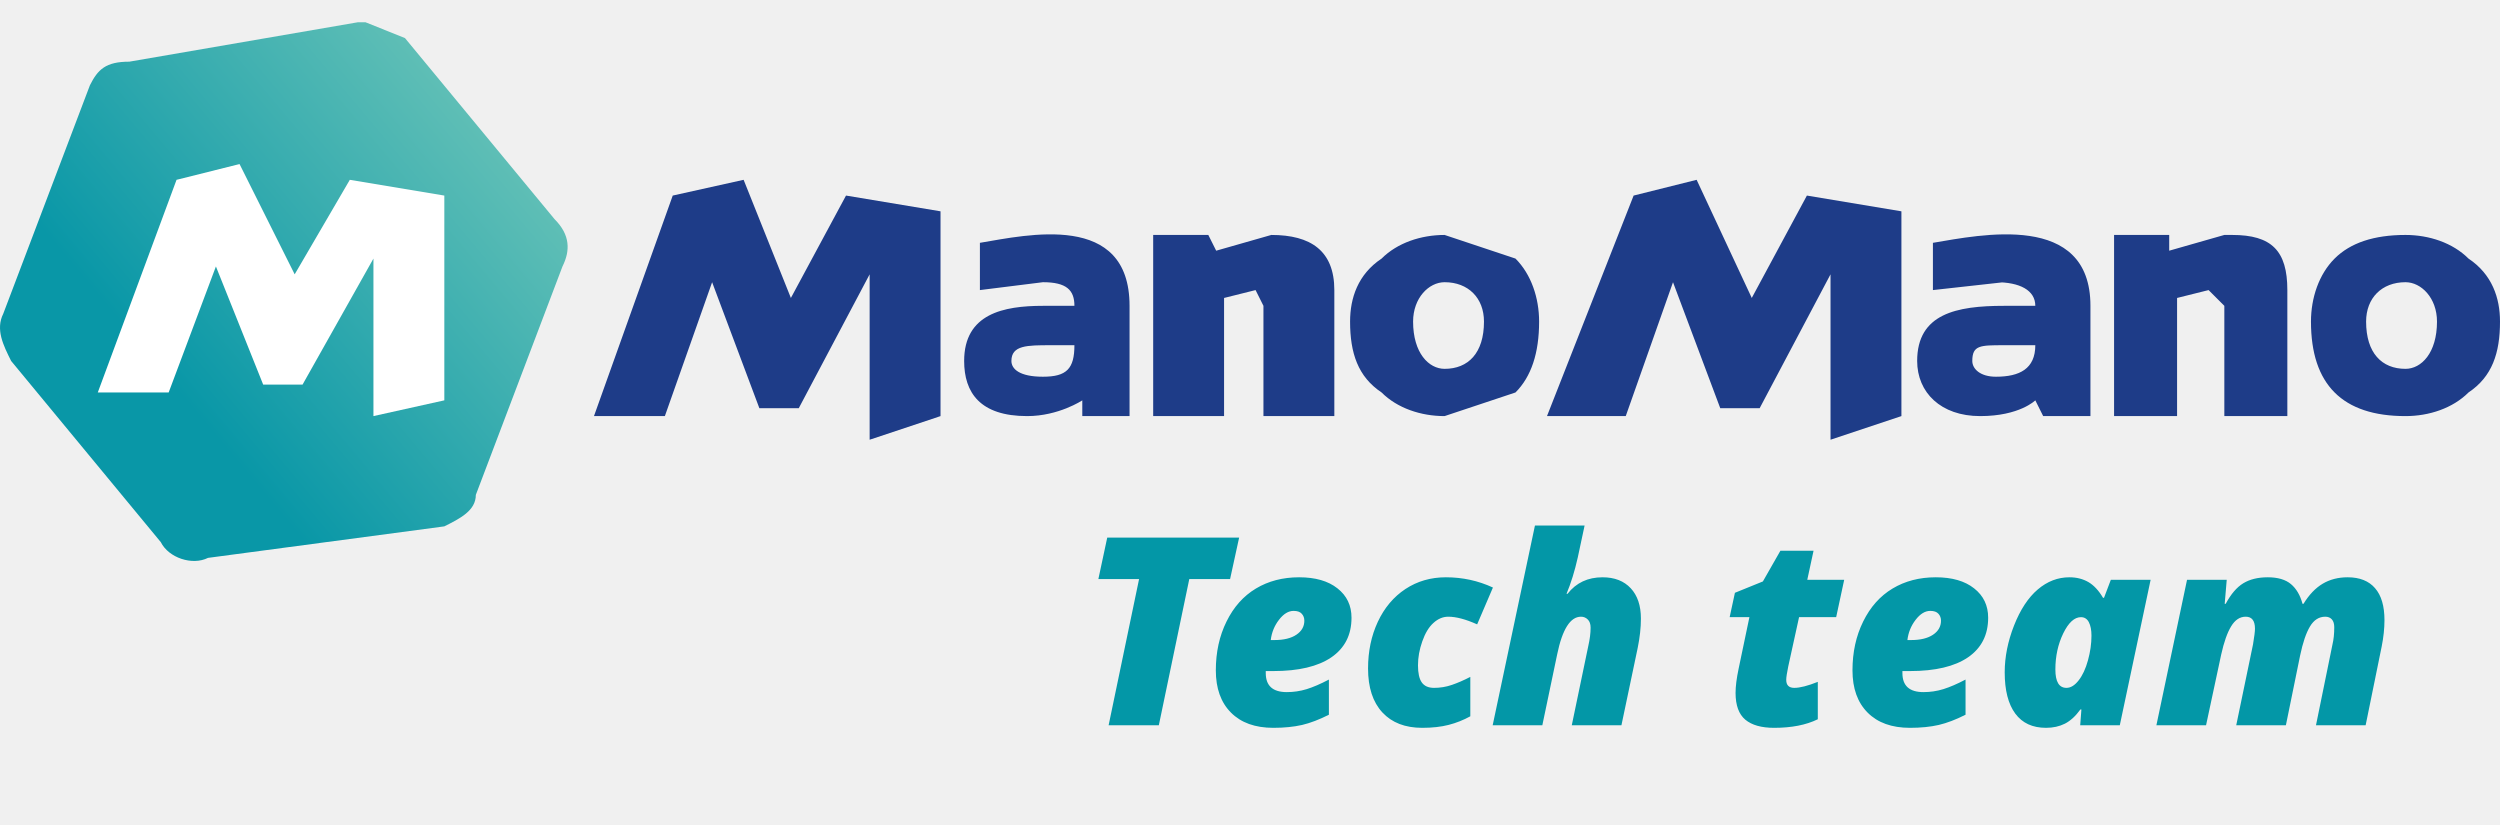
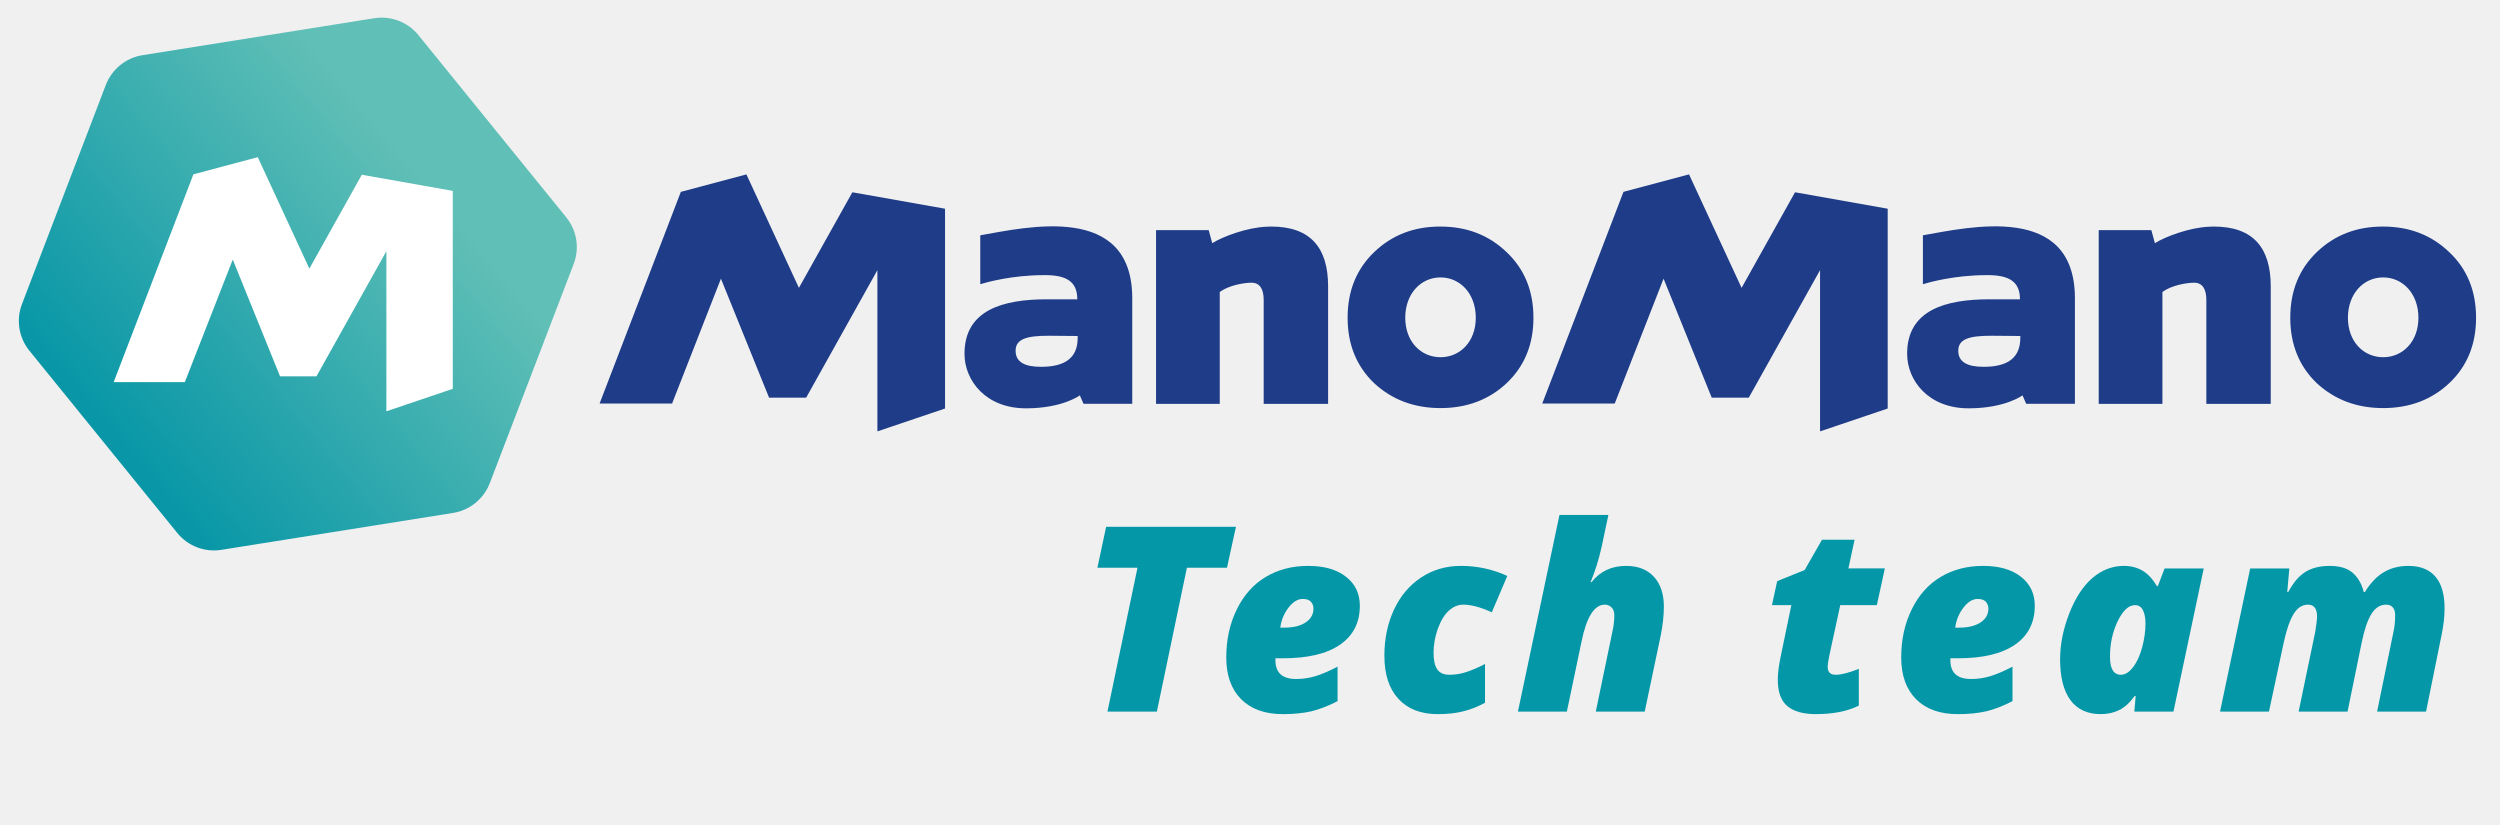
- <svg xmlns="http://www.w3.org/2000/svg" viewBox="0 0 500 165">
+ <svg xmlns="http://www.w3.org/2000/svg" xmlns:xlink="http://www.w3.org/1999/xlink" viewBox="0 0 500 165">
  <defs>
-     <linearGradient id="a" x1="0" x2="1" y1="0" y2="0" gradientTransform="matrix(52.78909, -44.2953, 44.2953, 52.78909, 79.41184, 147.7519)" gradientUnits="userSpaceOnUse" spreadMethod="pad">
-       <stop offset="0" stop-color="#0997a7" />
-       <stop offset="1" stop-color="#60bfb6" />
+     <clipPath id="a">
+       <path d="M23 21h73v70H23Zm0 0" />
+     </clipPath>
+     <clipPath id="b">
+       <path d="m69.496 22.004-29.89 4.766a6.107 6.107 0 0 0-4.743 3.843l-10.816 28.27a6.095 6.095 0 0 0 .96 6.027l19.071 23.504a6.096 6.096 0 0 0 5.7 2.18l29.89-4.762a6.099 6.099 0 0 0 4.738-3.848l10.82-28.265a6.095 6.095 0 0 0-.96-6.028l-19.07-23.504a6.102 6.102 0 0 0-5.7-2.183" />
+     </clipPath>
+     <linearGradient id="c" gradientUnits="userSpaceOnUse" x1="-.377" y1="0" x2="1.559" y2="0" gradientTransform="rotate(-39.757 122.99 -11.953) scale(51.68357)">
+       <stop offset="0" style="stop-color:#0997a7;stop-opacity:1" />
+       <stop offset="0.125" style="stop-color:#0997a7;stop-opacity:1" />
+       <stop offset="0.188" style="stop-color:#0997a7;stop-opacity:1" />
+       <stop offset="0.195" style="stop-color:#0997a7;stop-opacity:1" />
+       <stop offset="0.199" style="stop-color:#0a97a7;stop-opacity:1" />
+       <stop offset="0.203" style="stop-color:#0a98a7;stop-opacity:1" />
+       <stop offset="0.207" style="stop-color:#0b98a7;stop-opacity:1" />
+       <stop offset="0.211" style="stop-color:#0c98a7;stop-opacity:1" />
+       <stop offset="0.215" style="stop-color:#0c99a8;stop-opacity:1" />
+       <stop offset="0.219" style="stop-color:#0d99a8;stop-opacity:1" />
+       <stop offset="0.223" style="stop-color:#0e99a8;stop-opacity:1" />
+       <stop offset="0.227" style="stop-color:#0e9aa8;stop-opacity:1" />
+       <stop offset="0.23" style="stop-color:#0f9aa8;stop-opacity:1" />
+       <stop offset="0.234" style="stop-color:#109aa8;stop-opacity:1" />
+       <stop offset="0.238" style="stop-color:#109aa8;stop-opacity:1" />
+       <stop offset="0.242" style="stop-color:#119ba8;stop-opacity:1" />
+       <stop offset="0.246" style="stop-color:#129ba8;stop-opacity:1" />
+       <stop offset="0.25" style="stop-color:#129ba9;stop-opacity:1" />
+       <stop offset="0.254" style="stop-color:#139ca9;stop-opacity:1" />
+       <stop offset="0.258" style="stop-color:#149ca9;stop-opacity:1" />
+       <stop offset="0.262" style="stop-color:#149ca9;stop-opacity:1" />
+       <stop offset="0.266" style="stop-color:#159ca9;stop-opacity:1" />
+       <stop offset="0.27" style="stop-color:#169da9;stop-opacity:1" />
+       <stop offset="0.273" style="stop-color:#169da9;stop-opacity:1" />
+       <stop offset="0.277" style="stop-color:#179da9;stop-opacity:1" />
+       <stop offset="0.281" style="stop-color:#189eaa;stop-opacity:1" />
+       <stop offset="0.285" style="stop-color:#189eaa;stop-opacity:1" />
+       <stop offset="0.289" style="stop-color:#199eaa;stop-opacity:1" />
+       <stop offset="0.293" style="stop-color:#1a9faa;stop-opacity:1" />
+       <stop offset="0.297" style="stop-color:#1a9faa;stop-opacity:1" />
+       <stop offset="0.301" style="stop-color:#1b9faa;stop-opacity:1" />
+       <stop offset="0.305" style="stop-color:#1b9faa;stop-opacity:1" />
+       <stop offset="0.309" style="stop-color:#1ca0aa;stop-opacity:1" />
+       <stop offset="0.313" style="stop-color:#1da0aa;stop-opacity:1" />
+       <stop offset="0.316" style="stop-color:#1da0ab;stop-opacity:1" />
+       <stop offset="0.32" style="stop-color:#1ea1ab;stop-opacity:1" />
+       <stop offset="0.324" style="stop-color:#1fa1ab;stop-opacity:1" />
+       <stop offset="0.328" style="stop-color:#20a1ab;stop-opacity:1" />
+       <stop offset="0.332" style="stop-color:#20a2ab;stop-opacity:1" />
+       <stop offset="0.336" style="stop-color:#21a2ab;stop-opacity:1" />
+       <stop offset="0.34" style="stop-color:#22a2ab;stop-opacity:1" />
+       <stop offset="0.344" style="stop-color:#22a3ab;stop-opacity:1" />
+       <stop offset="0.348" style="stop-color:#23a3ab;stop-opacity:1" />
+       <stop offset="0.352" style="stop-color:#23a3ac;stop-opacity:1" />
+       <stop offset="0.355" style="stop-color:#24a3ac;stop-opacity:1" />
+       <stop offset="0.359" style="stop-color:#25a4ac;stop-opacity:1" />
+       <stop offset="0.363" style="stop-color:#25a4ac;stop-opacity:1" />
+       <stop offset="0.367" style="stop-color:#26a4ac;stop-opacity:1" />
+       <stop offset="0.371" style="stop-color:#27a5ac;stop-opacity:1" />
+       <stop offset="0.375" style="stop-color:#27a5ac;stop-opacity:1" />
+       <stop offset="0.379" style="stop-color:#28a5ac;stop-opacity:1" />
+       <stop offset="0.383" style="stop-color:#29a6ac;stop-opacity:1" />
+       <stop offset="0.387" style="stop-color:#29a6ad;stop-opacity:1" />
+       <stop offset="0.391" style="stop-color:#2aa6ad;stop-opacity:1" />
+       <stop offset="0.395" style="stop-color:#2ba7ad;stop-opacity:1" />
+       <stop offset="0.398" style="stop-color:#2ba7ad;stop-opacity:1" />
+       <stop offset="0.402" style="stop-color:#2ca7ad;stop-opacity:1" />
+       <stop offset="0.406" style="stop-color:#2da7ad;stop-opacity:1" />
+       <stop offset="0.41" style="stop-color:#2da8ad;stop-opacity:1" />
+       <stop offset="0.414" style="stop-color:#2ea8ad;stop-opacity:1" />
+       <stop offset="0.418" style="stop-color:#2fa8ad;stop-opacity:1" />
+       <stop offset="0.422" style="stop-color:#2fa9ae;stop-opacity:1" />
+       <stop offset="0.426" style="stop-color:#30a9ae;stop-opacity:1" />
+       <stop offset="0.43" style="stop-color:#31a9ae;stop-opacity:1" />
+       <stop offset="0.434" style="stop-color:#31aaae;stop-opacity:1" />
+       <stop offset="0.438" style="stop-color:#32aaae;stop-opacity:1" />
+       <stop offset="0.441" style="stop-color:#33aaae;stop-opacity:1" />
+       <stop offset="0.445" style="stop-color:#33aaae;stop-opacity:1" />
+       <stop offset="0.449" style="stop-color:#34abae;stop-opacity:1" />
+       <stop offset="0.453" style="stop-color:#35abaf;stop-opacity:1" />
+       <stop offset="0.457" style="stop-color:#35abaf;stop-opacity:1" />
+       <stop offset="0.461" style="stop-color:#36acaf;stop-opacity:1" />
+       <stop offset="0.465" style="stop-color:#36acaf;stop-opacity:1" />
+       <stop offset="0.469" style="stop-color:#37acaf;stop-opacity:1" />
+       <stop offset="0.473" style="stop-color:#38acaf;stop-opacity:1" />
+       <stop offset="0.477" style="stop-color:#38adaf;stop-opacity:1" />
+       <stop offset="0.48" style="stop-color:#39adaf;stop-opacity:1" />
+       <stop offset="0.484" style="stop-color:#3aadaf;stop-opacity:1" />
+       <stop offset="0.488" style="stop-color:#3aaeb0;stop-opacity:1" />
+       <stop offset="0.492" style="stop-color:#3baeb0;stop-opacity:1" />
+       <stop offset="0.496" style="stop-color:#3caeb0;stop-opacity:1" />
+       <stop offset="0.5" style="stop-color:#3dafb0;stop-opacity:1" />
+       <stop offset="0.504" style="stop-color:#3dafb0;stop-opacity:1" />
+       <stop offset="0.508" style="stop-color:#3eafb0;stop-opacity:1" />
+       <stop offset="0.512" style="stop-color:#3eb0b0;stop-opacity:1" />
+       <stop offset="0.516" style="stop-color:#3fb0b0;stop-opacity:1" />
+       <stop offset="0.52" style="stop-color:#40b0b0;stop-opacity:1" />
+       <stop offset="0.523" style="stop-color:#40b0b1;stop-opacity:1" />
+       <stop offset="0.527" style="stop-color:#41b1b1;stop-opacity:1" />
+       <stop offset="0.531" style="stop-color:#42b1b1;stop-opacity:1" />
+       <stop offset="0.535" style="stop-color:#42b1b1;stop-opacity:1" />
+       <stop offset="0.539" style="stop-color:#43b2b1;stop-opacity:1" />
+       <stop offset="0.543" style="stop-color:#44b2b1;stop-opacity:1" />
+       <stop offset="0.547" style="stop-color:#44b2b1;stop-opacity:1" />
+       <stop offset="0.551" style="stop-color:#45b3b1;stop-opacity:1" />
+       <stop offset="0.555" style="stop-color:#46b3b1;stop-opacity:1" />
+       <stop offset="0.559" style="stop-color:#46b3b2;stop-opacity:1" />
+       <stop offset="0.563" style="stop-color:#47b4b2;stop-opacity:1" />
+       <stop offset="0.566" style="stop-color:#48b4b2;stop-opacity:1" />
+       <stop offset="0.57" style="stop-color:#48b4b2;stop-opacity:1" />
+       <stop offset="0.574" style="stop-color:#49b4b2;stop-opacity:1" />
+       <stop offset="0.578" style="stop-color:#49b5b2;stop-opacity:1" />
+       <stop offset="0.582" style="stop-color:#4ab5b2;stop-opacity:1" />
+       <stop offset="0.586" style="stop-color:#4bb5b2;stop-opacity:1" />
+       <stop offset="0.59" style="stop-color:#4cb6b2;stop-opacity:1" />
+       <stop offset="0.594" style="stop-color:#4cb6b3;stop-opacity:1" />
+       <stop offset="0.598" style="stop-color:#4db6b3;stop-opacity:1" />
+       <stop offset="0.602" style="stop-color:#4eb7b3;stop-opacity:1" />
+       <stop offset="0.605" style="stop-color:#4eb7b3;stop-opacity:1" />
+       <stop offset="0.609" style="stop-color:#4fb7b3;stop-opacity:1" />
+       <stop offset="0.613" style="stop-color:#50b7b3;stop-opacity:1" />
+       <stop offset="0.617" style="stop-color:#50b8b3;stop-opacity:1" />
+       <stop offset="0.621" style="stop-color:#51b8b3;stop-opacity:1" />
+       <stop offset="0.625" style="stop-color:#51b8b3;stop-opacity:1" />
+       <stop offset="0.629" style="stop-color:#52b9b4;stop-opacity:1" />
+       <stop offset="0.633" style="stop-color:#53b9b4;stop-opacity:1" />
+       <stop offset="0.637" style="stop-color:#53b9b4;stop-opacity:1" />
+       <stop offset="0.641" style="stop-color:#54bab4;stop-opacity:1" />
+       <stop offset="0.645" style="stop-color:#55bab4;stop-opacity:1" />
+       <stop offset="0.648" style="stop-color:#55bab4;stop-opacity:1" />
+       <stop offset="0.652" style="stop-color:#56bab4;stop-opacity:1" />
+       <stop offset="0.656" style="stop-color:#57bbb4;stop-opacity:1" />
+       <stop offset="0.66" style="stop-color:#57bbb5;stop-opacity:1" />
+       <stop offset="0.664" style="stop-color:#58bbb5;stop-opacity:1" />
+       <stop offset="0.668" style="stop-color:#59bcb5;stop-opacity:1" />
+       <stop offset="0.672" style="stop-color:#5abcb5;stop-opacity:1" />
+       <stop offset="0.676" style="stop-color:#5abcb5;stop-opacity:1" />
+       <stop offset="0.68" style="stop-color:#5bbcb5;stop-opacity:1" />
+       <stop offset="0.684" style="stop-color:#5bbdb5;stop-opacity:1" />
+       <stop offset="0.688" style="stop-color:#5cbdb5;stop-opacity:1" />
+       <stop offset="0.691" style="stop-color:#5dbdb5;stop-opacity:1" />
+       <stop offset="0.695" style="stop-color:#5dbeb6;stop-opacity:1" />
+       <stop offset="0.699" style="stop-color:#5ebeb6;stop-opacity:1" />
+       <stop offset="0.703" style="stop-color:#5fbeb6;stop-opacity:1" />
+       <stop offset="0.707" style="stop-color:#5fbfb6;stop-opacity:1" />
+       <stop offset="0.711" style="stop-color:#60bfb6;stop-opacity:1" />
+       <stop offset="0.719" style="stop-color:#60bfb6;stop-opacity:1" />
+       <stop offset="0.75" style="stop-color:#60bfb6;stop-opacity:1" />
+       <stop offset="1" style="stop-color:#60bfb6;stop-opacity:1" />
    </linearGradient>
-     <clipPath id="b" clipPathUnits="userSpaceOnUse">
-       <path d="M0 136h365V0H0Z" />
-     </clipPath>
+     <symbol overflow="visible" id="d">
+       <path style="stroke:none" d="M10.219 0H3.844l3.875-18.563H2.547l1.125-5.28h16.75l-1.156 5.28h-5.172Zm0 0" />
+     </symbol>
+     <symbol overflow="visible" id="e">
+       <path style="stroke:none" d="M8.672.328c-2.305 0-4.094-.64-5.375-1.922-1.281-1.289-1.922-3.086-1.922-5.39 0-2.29.453-4.36 1.36-6.204.906-1.843 2.148-3.238 3.734-4.187 1.582-.945 3.41-1.422 5.484-1.422 2.063 0 3.688.469 4.875 1.406 1.188.93 1.781 2.172 1.781 3.735 0 2.18-.855 3.855-2.562 5.031-1.7 1.168-4.156 1.75-7.375 1.75h-.953v.25c0 1.617.89 2.422 2.672 2.422.851 0 1.691-.125 2.515-.375.832-.258 1.774-.664 2.828-1.219v4.453C14.516-.719 13.38-.28 12.328-.03c-1.055.238-2.273.36-3.656.36Zm2.578-14.86c-.668 0-1.29.384-1.86 1.141a5.261 5.261 0 0 0-1.046 2.563h.484c1.176 0 2.102-.223 2.781-.672.676-.445 1.016-1.04 1.016-1.781 0-.352-.11-.649-.328-.89-.219-.24-.57-.36-1.047-.36Zm0 0" />
+     </symbol>
+     <symbol overflow="visible" id="f">
+       <path style="stroke:none" d="M8.25.328c-2.168 0-3.855-.656-5.063-1.969-1.21-1.312-1.812-3.164-1.812-5.562 0-2.188.41-4.164 1.234-5.938.832-1.78 2-3.164 3.5-4.156 1.508-1 3.223-1.5 5.141-1.5 2.113 0 4.11.434 5.984 1.297l-2 4.688c-1.449-.657-2.671-.985-3.671-.985-.68 0-1.305.262-1.876.781-.574.524-1.046 1.305-1.421 2.344a9.176 9.176 0 0 0-.547 3.063c0 .992.16 1.714.484 2.171.32.461.836.688 1.547.688.781 0 1.535-.125 2.266-.375.738-.25 1.52-.586 2.343-1.016v5c-.867.48-1.78.844-2.75 1.094-.96.25-2.078.375-3.359.375Zm0 0" />
+     </symbol>
+     <symbol overflow="visible" id="g">
+       <path style="stroke:none" d="m10.422 0 2.094-10.078c.195-.844.296-1.613.296-2.313 0-.468-.12-.816-.359-1.046a1.184 1.184 0 0 0-.86-.36c-1.366 0-2.37 1.594-3.015 4.781L6.688 0H.375l5.36-25.375h6.312l-.86 4.063c-.386 1.718-.867 3.257-1.437 4.609h.125c1.102-1.395 2.586-2.094 4.453-2.094 1.531 0 2.723.465 3.578 1.39.864.93 1.297 2.216 1.297 3.86 0 1.149-.137 2.39-.406 3.735L16.734 0Zm0 0" />
+     </symbol>
+     <symbol overflow="visible" id="i">
+       <path style="stroke:none" d="M9.25-4.75c.719 0 1.71-.254 2.984-.766v4.75C10.754-.036 8.906.328 6.688.328c-1.618 0-2.84-.344-3.672-1.031C2.19-1.398 1.78-2.535 1.78-4.11c0-.82.13-1.844.39-3.063l1.36-6.562h-2.5l.672-3.094 3.547-1.438 2.234-3.906h4.204l-.797 3.703h4.703l-1.031 4.735h-4.72l-1.359 6.25c-.18.836-.265 1.406-.265 1.718 0 .68.344 1.016 1.031 1.016Zm0 0" />
+     </symbol>
+     <symbol overflow="visible" id="j">
+       <path style="stroke:none" d="M9.219-4.75c.539 0 1.054-.316 1.547-.953.5-.633.894-1.484 1.187-2.547.29-1.063.438-2.102.438-3.125 0-.707-.11-1.273-.329-1.703-.218-.438-.558-.656-1.015-.656-.824 0-1.57.687-2.235 2.062-.667 1.375-1 2.906-1 4.594 0 1.555.47 2.328 1.407 2.328ZM16 0h-5.047l.172-2h-.14c-.606.844-1.262 1.445-1.97 1.797-.71.351-1.507.531-2.39.531-1.719 0-3.027-.601-3.922-1.812-.887-1.22-1.328-2.961-1.328-5.235 0-1.945.395-3.93 1.188-5.953.789-2.02 1.789-3.547 3-4.578 1.218-1.031 2.562-1.547 4.03-1.547.907 0 1.708.203 2.407.61.695.406 1.316 1.074 1.86 2h.124l.875-2.282h5.047Zm0 0" />
+     </symbol>
+     <symbol overflow="visible" id="k">
+       <path style="stroke:none" d="m10.516 0 2.14-10.281c.156-.977.235-1.64.235-1.985 0-1.02-.391-1.53-1.172-1.53-.742 0-1.36.405-1.86 1.218-.492.812-.906 2.012-1.25 3.594L6.688 0H.375l3.89-18.469h5.048l-.266 3.047h.125c.664-1.238 1.41-2.11 2.234-2.61.832-.507 1.875-.765 3.125-.765 1.27 0 2.25.293 2.938.875.687.586 1.172 1.418 1.453 2.5h.14c.708-1.156 1.516-2.004 2.422-2.547.914-.55 1.977-.828 3.188-.828 1.531 0 2.691.461 3.484 1.375.79.918 1.188 2.274 1.188 4.063 0 1.062-.121 2.18-.36 3.343L26.954 0H20.64l2.109-10.281c.145-.614.219-1.336.219-2.172 0-.438-.106-.77-.313-1-.199-.227-.476-.344-.828-.344-.805 0-1.453.418-1.953 1.25-.492.824-.902 2.055-1.234 3.688L16.828 0Zm0 0" />
+     </symbol>
  </defs>
-   <g transform="matrix(1.181424, 0, 0, 1.181424, -45.35591, -80.94898)" style="">
-     <path fill="url(#a)" d="M 98.943 72.292 L 60.277 78.959 C 56.277 78.959 54.943 80.292 53.61 82.959 L 38.943 121.625 C 37.61 124.292 38.943 126.959 40.277 129.625 L 65.61 160.292 C 66.943 162.958 70.943 164.292 73.61 162.958 L 113.61 157.625 C 116.276 156.292 118.943 154.958 118.943 152.292 L 133.61 113.625 C 134.943 110.959 134.943 108.292 132.276 105.625 L 106.943 74.959 L 100.277 72.292 L 98.943 72.292" />
-     <g clip-path="url(#b)" transform="matrix(1.33333, 0, 0, -1.33333, 6.94341, 224.2916)">
-       <path fill="#fff" d="m68 94-7-12-7 14-8-2-10-27h9l6 16 6-15h5l9 16V64l9 2v26z" />
-       <path fill="#1e3c88" d="M207 70c3 0 5 2 5 6 0 3-2 5-5 5-2 0-4-2-4-5 0-4 2-6 4-6m-8 14c2 2 5 3 8 3l9-3c2-2 3-5 3-8 0-4-1-7-3-9l-9-3c-3 0-6 1-8 3-3 2-4 5-4 9 0 3 1 6 4 8M185 87l-7-2-1 2h-7V64h9v15l4 1 1-2V64h9v16c0 5-3 7-8 7M131 92l-7-13-6 15-9-2-10-28h9l6 17 6-16h5l9 17V61l9 3v26zM160 73c0-3-1-4-4-4s-4 1-4 2c0 2 2 2 5 2h3Zm-12 13v-6l8 1c3 0 4-1 4-3h-4c-5 0-10-1-10-7 0-4 2-7 8-7 4 0 7 2 7 2v-2h6v14c0 12-13 9-19 8M329 70c2 0 4 2 4 6 0 3-2 5-4 5-3 0-5-2-5-5 0-4 2-6 5-6m-9 14c2 2 5 3 9 3 3 0 6-1 8-3 3-2 4-5 4-8 0-4-1-7-4-9-2-2-5-3-8-3-4 0-7 1-9 3s-3 5-3 9c0 3 1 6 3 8M307 87h-1l-7-2v2h-7V64h8v15l4 1 2-2V64h8v16c0 5-2 7-7 7M253 92l-7-13-7 15-8-2-11-28h10l6 17 6-16h5l9 17V61l9 3v26zM282 73c0-3-2-4-5-4-2 0-3 1-3 2 0 2 1 2 4 2h4Zm-13 13v-6l9 1h-1c3 0 5-1 5-3h-4c-6 0-11-1-11-7 0-4 3-7 8-7s7 2 7 2l1-2h6v14c0 12-14 9-20 8" />
+   <g transform="matrix(1.55011, 0, 0, 1.55011, -32.8771, -30.46398)" style="">
+     <g clip-path="url(#a)">
+       <g clip-path="url(#b)">
+         <path style="stroke:none;fill-rule:nonzero;fill:url(#c)" d="m-10.66 50.156 63.68 76.547 76.917-63.988-63.683-76.547Zm0 0" />
+       </g>
    </g>
-     <text fill="#0397a7" font-family="Open Sans Extrabold" font-size="33.4" font-style="italic" font-weight="800" style="white-space: pre;" x="220.943" y="191.292">
-       <tspan x="220.943 238.943 258.943 276.943 299.943 309.943 325.943 345.943 367.943" y="191.292" style="font-size: 44.5px; word-spacing: 0px;">Tech team</tspan>
-     </text>
+     <path style="stroke:none;fill-rule:nonzero;fill:#fff;fill-opacity:1" d="M 67.89 42.2 L 61.125 54.309 L 54.469 39.934 L 46.164 42.144 L 35.875 68.957 L 45.055 68.957 L 51.242 53.145 L 57.344 68.211 L 62.039 68.211 L 71.062 52.063 L 71.062 72.719 L 79.629 69.82 L 79.629 44.281 Z M 67.89 42.2" />
+     <path style="stroke:none;fill-rule:nonzero;fill:#1e3c88;fill-opacity:1" d="M 207.07 65.742 C 209.598 65.742 211.621 63.73 211.621 60.656 C 211.621 57.536 209.598 55.446 207.071 55.446 C 204.543 55.446 202.52 57.536 202.52 60.656 C 202.52 63.73 204.543 65.742 207.07 65.742 M 198.504 52.187 C 200.809 49.969 203.652 48.883 207.027 48.883 C 210.449 48.883 213.289 49.969 215.597 52.187 C 217.902 54.359 219.059 57.184 219.059 60.657 C 219.059 64.09 217.902 66.914 215.598 69.09 C 213.332 71.219 210.488 72.305 207.07 72.305 C 203.652 72.305 200.809 71.219 198.504 69.09 C 196.234 66.914 195.082 64.09 195.082 60.656 C 195.082 57.184 196.234 54.359 198.504 52.188 M 185.219 48.883 C 185.027 48.883 184.836 48.891 184.649 48.903 C 182.145 48.988 178.977 50.172 177.617 51.027 L 177.16 49.347 L 170.367 49.347 L 170.367 71.762 L 178.586 71.762 L 178.586 57.324 C 179.781 56.449 181.73 56.129 182.696 56.129 C 183.75 56.129 184.254 56.953 184.254 58.332 L 184.254 71.762 L 192.566 71.762 L 192.566 56.598 C 192.566 51.684 190.359 48.883 185.219 48.883 M 131.184 44.46 L 124.289 56.793 L 117.512 42.153 L 109.055 44.406 L 98.57 71.72 L 107.922 71.72 L 114.227 55.61 L 120.437 70.958 L 125.223 70.958 L 134.414 54.508 L 134.414 75.31 L 143.141 72.36 L 143.141 46.582 Z M 160.254 63.25 C 160.254 65.836 158.617 66.98 155.524 66.98 C 153.464 66.98 152.246 66.398 152.246 64.902 C 152.246 63.406 153.633 62.972 156.523 62.972 L 160.253 63.004 Z M 147.688 50.012 L 147.688 56.32 L 147.695 56.32 C 148.425 56.094 151.742 55.152 155.879 55.152 L 155.875 55.152 C 158.809 55.113 160.207 55.977 160.207 58.27 L 156.27 58.27 C 150.652 58.27 145.652 59.625 145.652 65.293 C 145.652 68.75 148.391 72.336 153.582 72.336 C 158.32 72.336 160.535 70.664 160.535 70.664 L 161.008 71.75 L 167.297 71.75 L 167.297 58.145 C 167.297 45.765 153.687 48.965 147.687 50.012 M 328.691 65.742 C 331.219 65.742 333.242 63.73 333.242 60.656 C 333.242 57.536 331.219 55.446 328.692 55.446 C 326.164 55.446 324.145 57.536 324.145 60.656 C 324.145 63.73 326.165 65.742 328.691 65.742 M 320.125 52.187 C 322.434 49.969 325.273 48.883 328.652 48.883 C 332.07 48.883 334.914 49.969 337.219 52.187 C 339.527 54.359 340.679 57.184 340.679 60.657 C 340.679 64.09 339.527 66.914 337.219 69.09 C 334.953 71.219 332.113 72.305 328.691 72.305 C 325.273 72.305 322.434 71.219 320.125 69.09 C 317.859 66.914 316.707 64.09 316.707 60.656 C 316.707 57.184 317.859 54.359 320.125 52.188 M 306.84 48.883 C 306.65 48.884 306.46 48.89 306.27 48.903 C 303.766 48.988 300.598 50.172 299.242 51.027 L 298.782 49.347 L 291.992 49.347 L 291.992 71.762 L 300.211 71.762 L 300.211 57.324 C 301.402 56.449 303.351 56.129 304.316 56.129 C 305.371 56.129 305.879 56.953 305.879 58.332 L 305.879 71.762 L 314.187 71.762 L 314.187 56.598 C 314.187 51.684 311.984 48.883 306.84 48.883 M 252.809 44.46 L 245.914 56.793 L 239.133 42.153 L 230.676 44.406 L 220.196 71.719 L 229.546 71.719 L 235.848 55.609 L 242.062 70.957 L 246.844 70.957 L 256.039 54.507 L 256.039 75.31 L 264.766 72.36 L 264.766 46.582 Z M 281.875 63.25 C 281.875 65.836 280.238 66.98 277.148 66.98 C 275.09 66.98 273.871 66.398 273.871 64.902 C 273.871 63.406 275.258 62.972 278.145 62.972 L 281.875 63.004 Z M 269.309 50.012 L 269.309 56.32 L 269.316 56.32 C 270.051 56.094 273.367 55.152 277.504 55.152 L 277.496 55.152 C 280.43 55.113 281.832 55.977 281.832 58.27 L 277.895 58.27 C 272.273 58.27 267.273 59.625 267.273 65.293 C 267.273 68.75 270.016 72.336 275.203 72.336 C 279.945 72.336 282.16 70.664 282.16 70.664 L 282.633 71.75 L 288.922 71.75 L 288.922 58.145 C 288.922 45.765 275.309 48.965 269.309 50.012" />
+     <g style="fill:#0397a7;fill-opacity:1">
+       <use transform="matrix(1, 0, 0, 1, 160.254, 111.463)" xlink:href="#d" />
+       <use transform="matrix(1, 0, 0, 1, 178.051, 111.463)" xlink:href="#e" />
+     </g>
+     <use style="fill:#0397a7;fill-opacity:1" transform="matrix(1, 0, 0, 1, 198.452, 111.463)" xlink:href="#f" />
+     <use style="fill:#0397a7;fill-opacity:1" transform="matrix(1, 0, 0, 1, 216.683, 111.463)" xlink:href="#g" />
+     <use style="fill:#0397a7;fill-opacity:1" transform="matrix(1, 0, 0, 1, 238.787, 111.463)" xlink:href="#h" />
+     <use style="fill:#0397a7;fill-opacity:1" transform="matrix(1, 0, 0, 1, 248.805, 111.463)" xlink:href="#i" />
+     <use style="fill:#0397a7;fill-opacity:1" transform="matrix(1, 0, 0, 1, 265.133, 111.463)" xlink:href="#e" />
+     <use style="fill:#0397a7;fill-opacity:1" transform="matrix(1, 0, 0, 1, 285.635, 111.463)" xlink:href="#j" />
+     <use style="fill:#0397a7;fill-opacity:1" transform="matrix(1, 0, 0, 1, 307.271, 111.463)" xlink:href="#k" />
  </g>
</svg>
